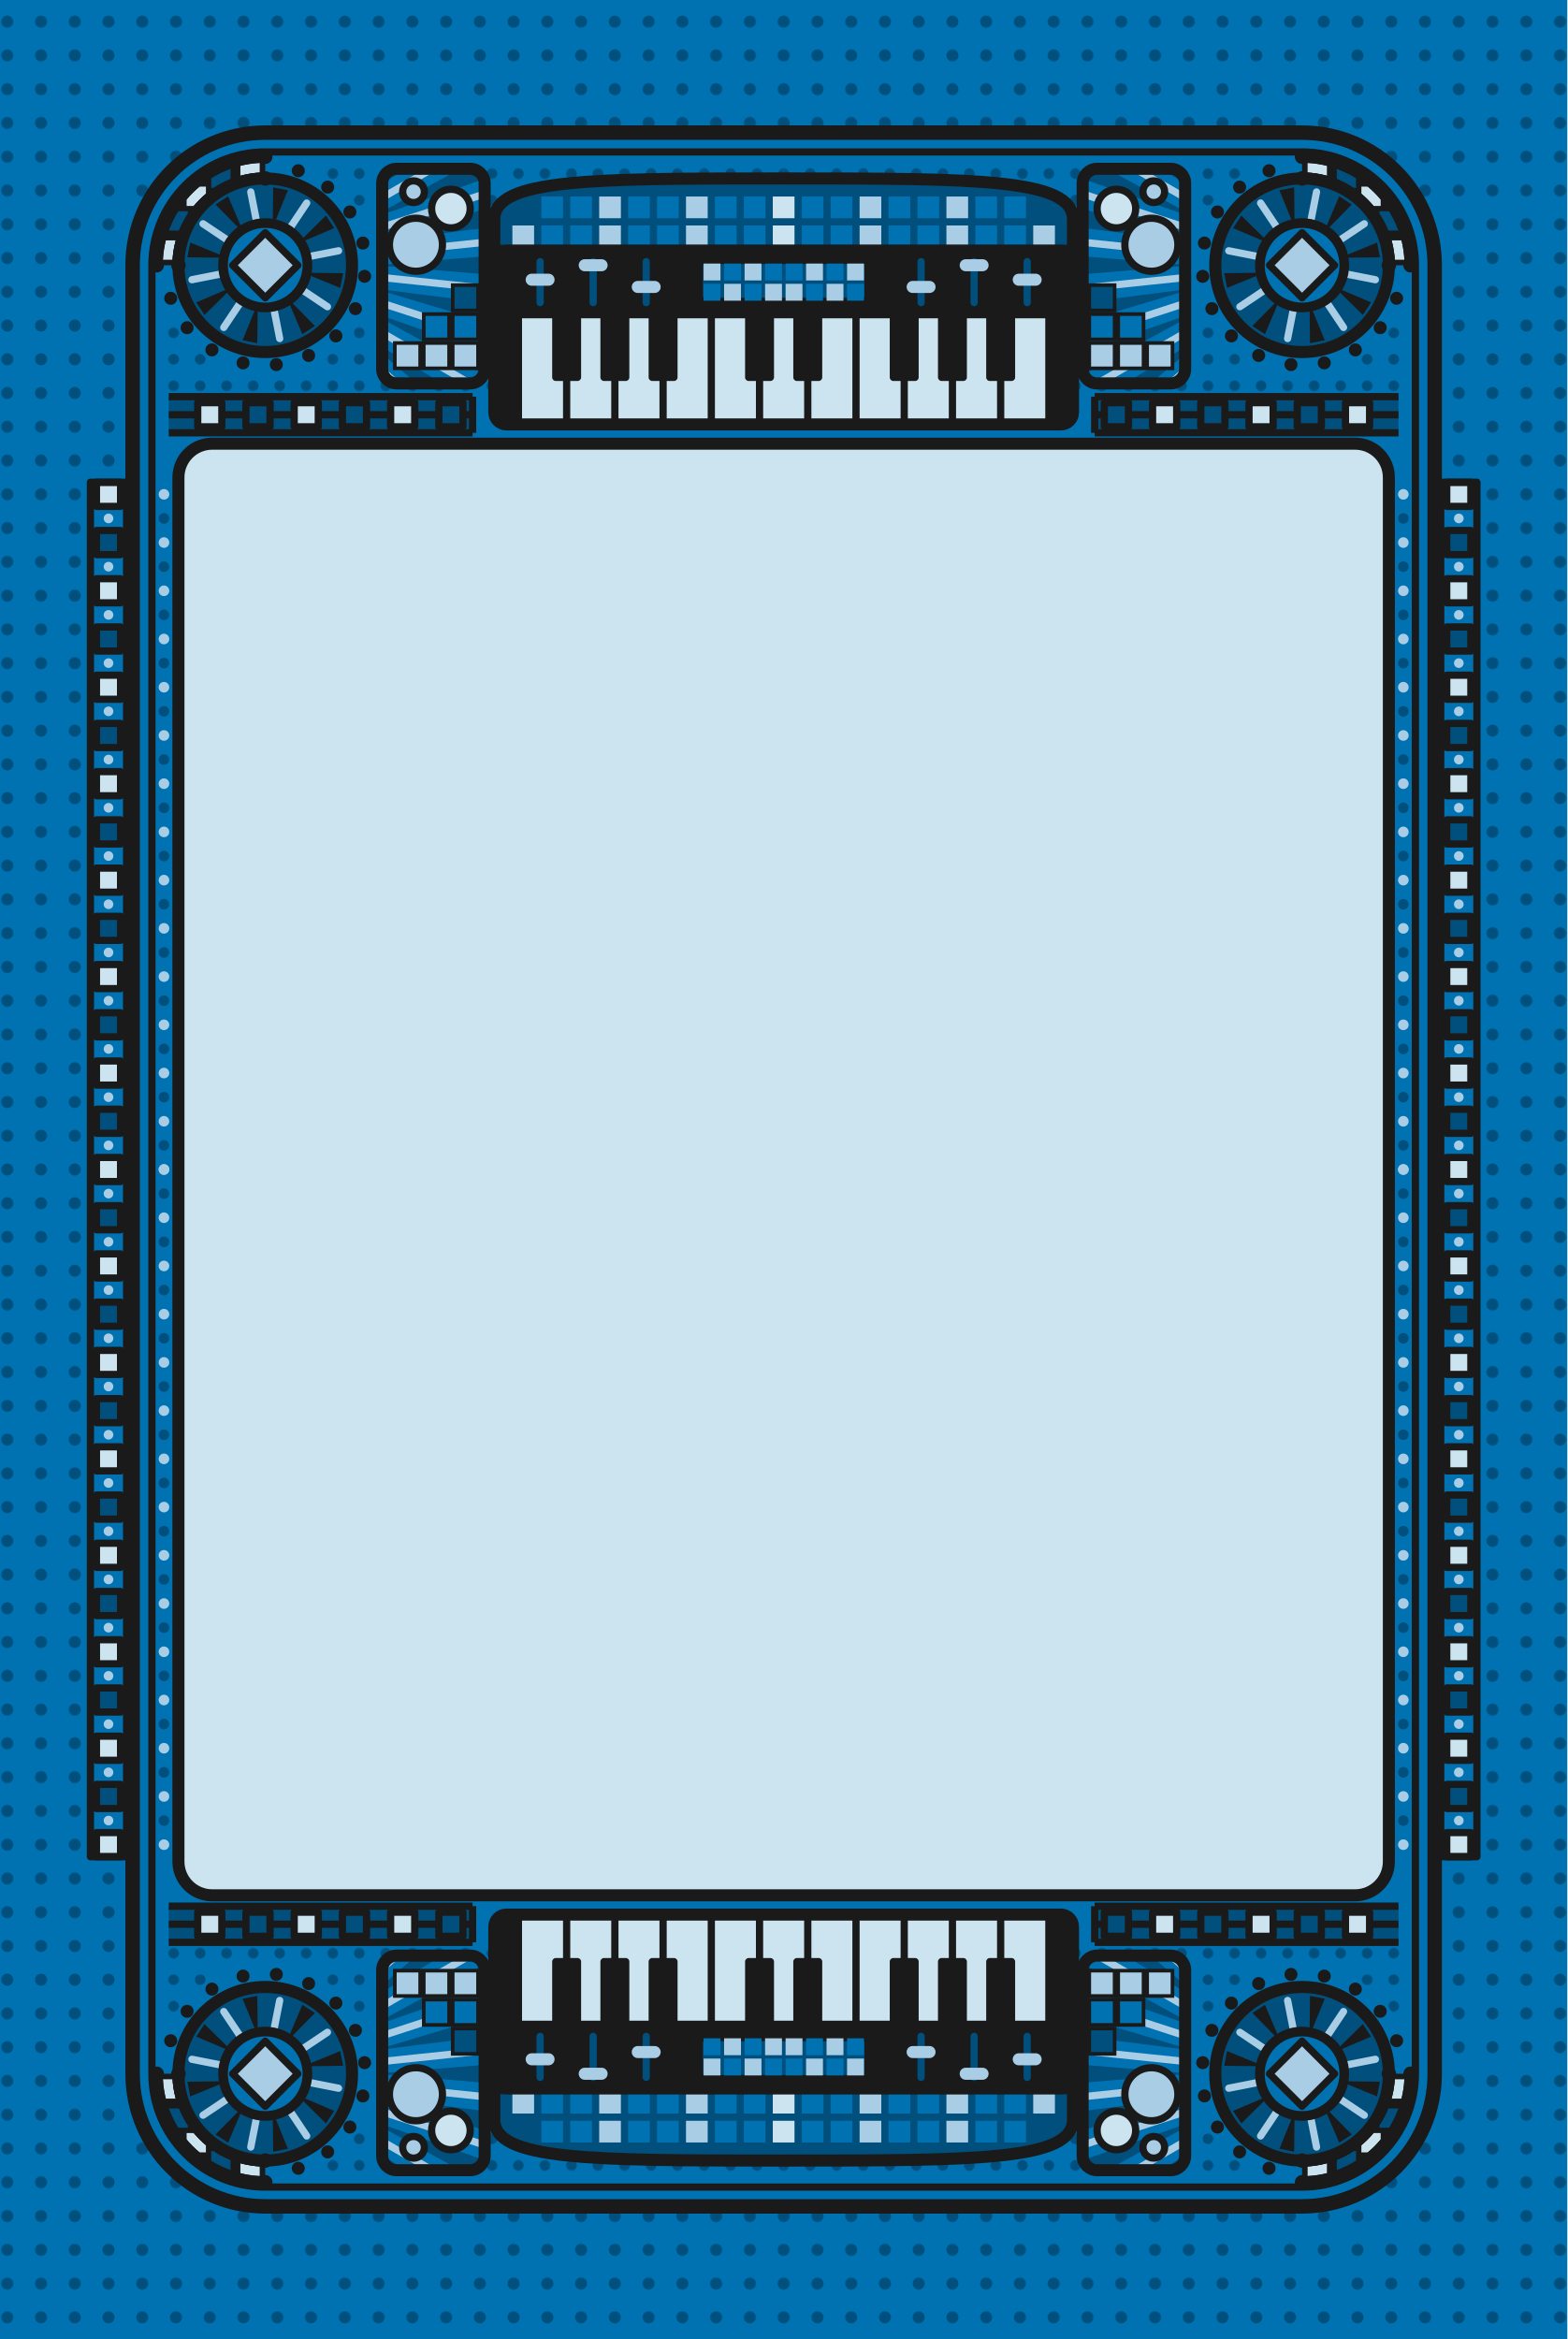
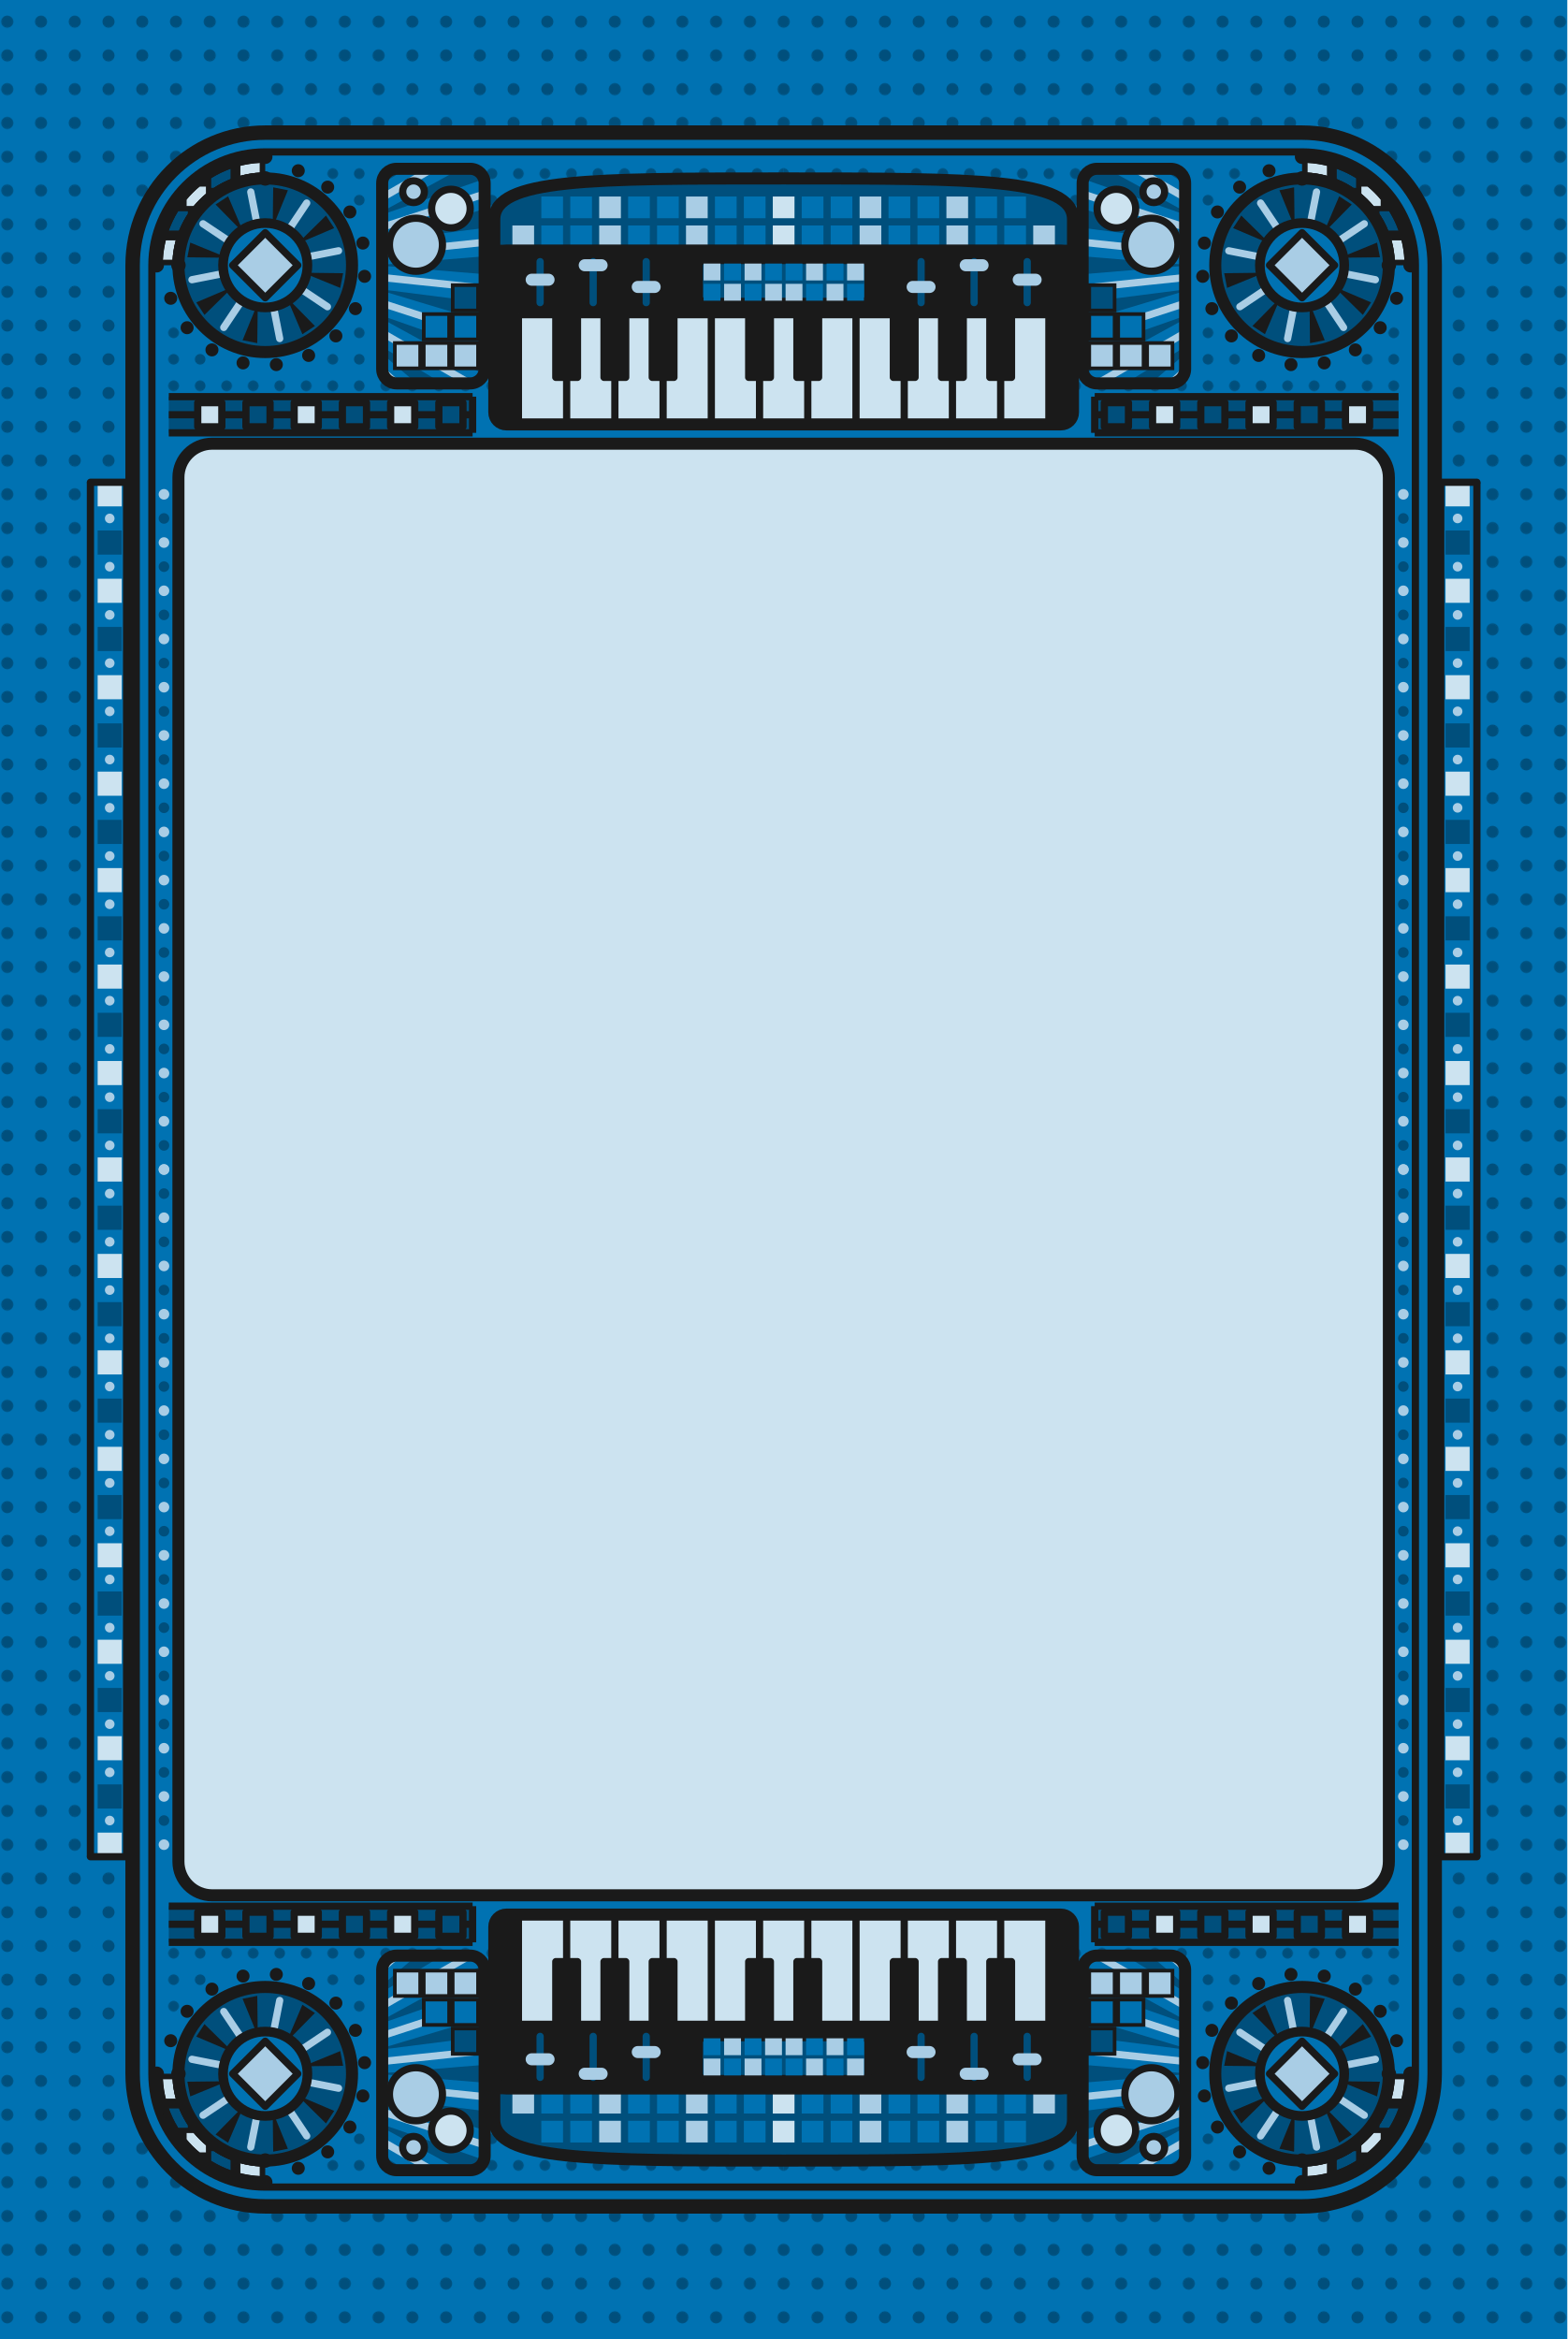
<svg xmlns="http://www.w3.org/2000/svg" viewBox="0 0 65 97" width="65mm" height="97mm" data-motiv="hinten_00_1" data-frei="8,19,49,59">
  <defs>
    <pattern id="pkt" patternUnits="userSpaceOnUse" x="31.8" y="47.8" width="1.4" height="1.4">
      <circle cx="0.7" cy="0.7" r="0.25" fill="#004F7C" />
    </pattern>
    <clipPath id="kf">
      <path d="M6.45 16.3V11A4.55 4.55 0 0 1 11 6.45H32.5V16.3Z" />
    </clipPath>
    <clipPath id="rring">
      <path d="M6.75 11A4.25 4.25 0 0 1 11 6.75L11 7.15A3.85 3.85 0 0 0 7.15 11Z" />
    </clipPath>
    <clipPath id="zw">
      <rect x="15.85" y="7" width="4.25" height="8.9" rx="0.6" />
    </clipPath>
    <pattern id="pkt2" patternUnits="userSpaceOnUse" x="0.05" y="0.05" width="1.1" height="1.1">
      <circle cx="0.55" cy="0.55" r="0.22" fill="#004F7C" />
    </pattern>
    <g id="viertel">
      <rect x="6" y="6" width="27" height="11" fill="url(#pkt2)" clip-path="url(#kf)" />
      <circle cx="6.8" cy="48.5" r="0.22" fill="#A9CDE5" />
      <circle cx="6.8" cy="47.5" r="0.22" fill="#004F7C" />
      <circle cx="6.8" cy="46.5" r="0.22" fill="#A9CDE5" />
      <circle cx="6.8" cy="45.5" r="0.22" fill="#004F7C" />
      <circle cx="6.8" cy="44.5" r="0.22" fill="#A9CDE5" />
      <circle cx="6.8" cy="43.5" r="0.22" fill="#004F7C" />
      <circle cx="6.8" cy="42.5" r="0.22" fill="#A9CDE5" />
      <circle cx="6.8" cy="41.5" r="0.22" fill="#004F7C" />
      <circle cx="6.8" cy="40.5" r="0.22" fill="#A9CDE5" />
      <circle cx="6.8" cy="39.5" r="0.22" fill="#004F7C" />
      <circle cx="6.8" cy="38.5" r="0.22" fill="#A9CDE5" />
      <circle cx="6.8" cy="37.5" r="0.22" fill="#004F7C" />
      <circle cx="6.8" cy="36.5" r="0.22" fill="#A9CDE5" />
      <circle cx="6.8" cy="35.5" r="0.22" fill="#004F7C" />
      <circle cx="6.8" cy="34.5" r="0.22" fill="#A9CDE5" />
      <circle cx="6.8" cy="33.5" r="0.22" fill="#004F7C" />
      <circle cx="6.8" cy="32.5" r="0.22" fill="#A9CDE5" />
      <circle cx="6.8" cy="31.5" r="0.22" fill="#004F7C" />
      <circle cx="6.8" cy="30.5" r="0.22" fill="#A9CDE5" />
      <circle cx="6.8" cy="29.5" r="0.22" fill="#004F7C" />
      <circle cx="6.8" cy="28.5" r="0.22" fill="#A9CDE5" />
      <circle cx="6.8" cy="27.5" r="0.22" fill="#004F7C" />
      <circle cx="6.8" cy="26.5" r="0.22" fill="#A9CDE5" />
      <circle cx="6.8" cy="25.5" r="0.22" fill="#004F7C" />
      <circle cx="6.8" cy="24.5" r="0.22" fill="#A9CDE5" />
      <circle cx="6.8" cy="23.5" r="0.22" fill="#004F7C" />
      <circle cx="6.8" cy="22.5" r="0.22" fill="#A9CDE5" />
      <circle cx="6.8" cy="21.5" r="0.22" fill="#004F7C" />
      <circle cx="6.8" cy="20.5" r="0.22" fill="#A9CDE5" />
      <rect x="7" y="16.45" width="12.6" height="1.5" fill="#004F7C" />
      <path d="M7 17.2L19.6 17.2" stroke="#1A1A1A" stroke-width="0.3" stroke-linecap="butt" fill="none" />
      <path d="M7 16.45L19.6 16.45" stroke="#1A1A1A" stroke-width="0.3" stroke-linecap="butt" fill="none" />
      <path d="M7 17.95L19.6 17.95" stroke="#1A1A1A" stroke-width="0.3" stroke-linecap="butt" fill="none" />
      <rect x="8.2" y="16.7" width="1" height="1" fill="#CCE3F0" stroke="#1A1A1A" stroke-width="0.3" stroke-linejoin="round" />
      <rect x="10.2" y="16.7" width="1" height="1" fill="#004F7C" stroke="#1A1A1A" stroke-width="0.3" stroke-linejoin="round" />
      <rect x="12.2" y="16.7" width="1" height="1" fill="#CCE3F0" stroke="#1A1A1A" stroke-width="0.3" stroke-linejoin="round" />
      <rect x="14.2" y="16.7" width="1" height="1" fill="#004F7C" stroke="#1A1A1A" stroke-width="0.3" stroke-linejoin="round" />
      <rect x="16.2" y="16.7" width="1" height="1" fill="#CCE3F0" stroke="#1A1A1A" stroke-width="0.3" stroke-linejoin="round" />
      <rect x="18.2" y="16.7" width="1" height="1" fill="#004F7C" stroke="#1A1A1A" stroke-width="0.3" stroke-linejoin="round" />
      <path d="M19.6 16.45L19.6 17.95" stroke="#1A1A1A" stroke-width="0.3" stroke-linecap="butt" fill="none" />
      <circle cx="11" cy="11" r="4.5" fill="#0072B2" />
      <path d="M6.5 11A4.5 4.5 0 0 1 11 6.5L11 7.4A3.6 3.6 0 0 0 7.4 11Z" fill="#1A1A1A" />
      <g clip-path="url(#rring)">
        <rect x="6.6" y="9.97" width="0.8" height="0.8" fill="#CCE3F0" />
        <rect x="6.99" y="8.76" width="0.8" height="0.8" fill="#004F7C" />
        <rect x="7.74" y="7.74" width="0.8" height="0.8" fill="#CCE3F0" />
        <rect x="8.76" y="6.99" width="0.8" height="0.8" fill="#004F7C" />
        <rect x="9.97" y="6.6" width="0.8" height="0.8" fill="#CCE3F0" />
      </g>
      <path d="M6.5 11A4.5 4.5 0 0 1 11 6.5M7.4 11A3.6 3.6 0 0 1 11 7.4" fill="none" stroke="#1A1A1A" stroke-width="0.5" />
      <circle cx="12.37" cy="7.08" r="0.27" fill="#1A1A1A" />
      <circle cx="13.59" cy="7.76" r="0.27" fill="#1A1A1A" />
      <circle cx="14.51" cy="8.79" r="0.27" fill="#1A1A1A" />
      <circle cx="15.05" cy="10.08" r="0.27" fill="#1A1A1A" />
      <circle cx="15.12" cy="11.46" r="0.27" fill="#1A1A1A" />
      <circle cx="14.74" cy="12.8" r="0.27" fill="#1A1A1A" />
      <circle cx="13.93" cy="13.93" r="0.27" fill="#1A1A1A" />
      <circle cx="12.8" cy="14.74" r="0.27" fill="#1A1A1A" />
      <circle cx="11.46" cy="15.12" r="0.27" fill="#1A1A1A" />
      <circle cx="10.08" cy="15.05" r="0.27" fill="#1A1A1A" />
      <circle cx="8.79" cy="14.51" r="0.27" fill="#1A1A1A" />
      <circle cx="7.76" cy="13.59" r="0.27" fill="#1A1A1A" />
      <circle cx="7.08" cy="12.37" r="0.27" fill="#1A1A1A" />
      <circle cx="11" cy="11" r="3.6" fill="#004F7C" stroke="#1A1A1A" stroke-width="0.5" />
      <polygon points="12.57,11.31 14.23,11.33 14.11,11.94" fill="#1A1A1A" />
      <path d="M12.46 11.97L13.58 12.72" stroke="#A9CDE5" stroke-width="0.3" stroke-linecap="round" fill="none" />
      <polygon points="11.89,12.33 13.06,13.52 12.54,13.86" fill="#1A1A1A" />
      <path d="M11.34 12.72L11.6 14.04" stroke="#A9CDE5" stroke-width="0.3" stroke-linecap="round" fill="none" />
      <polygon points="10.69,12.57 10.67,14.23 10.06,14.11" fill="#1A1A1A" />
      <path d="M10.03 12.46L9.28 13.58" stroke="#A9CDE5" stroke-width="0.3" stroke-linecap="round" fill="none" />
      <polygon points="9.67,11.89 8.48,13.06 8.14,12.54" fill="#1A1A1A" />
      <path d="M9.28 11.34L7.96 11.6" stroke="#A9CDE5" stroke-width="0.3" stroke-linecap="round" fill="none" />
      <polygon points="9.43,10.69 7.77,10.67 7.89,10.06" fill="#1A1A1A" />
      <path d="M9.54 10.03L8.42 9.28" stroke="#A9CDE5" stroke-width="0.3" stroke-linecap="round" fill="none" />
      <polygon points="10.11,9.67 8.94,8.48 9.46,8.14" fill="#1A1A1A" />
      <path d="M10.66 9.28L10.4 7.96" stroke="#A9CDE5" stroke-width="0.3" stroke-linecap="round" fill="none" />
      <polygon points="11.31,9.43 11.33,7.77 11.94,7.89" fill="#1A1A1A" />
      <path d="M11.97 9.54L12.72 8.42" stroke="#A9CDE5" stroke-width="0.3" stroke-linecap="round" fill="none" />
      <polygon points="12.33,10.11 13.52,8.94 13.86,9.46" fill="#1A1A1A" />
      <path d="M12.72 10.66L14.04 10.4" stroke="#A9CDE5" stroke-width="0.3" stroke-linecap="round" fill="none" />
      <circle cx="11" cy="11" r="1.75" fill="#0072B2" stroke="#1A1A1A" stroke-width="0.4" />
      <polygon points="11,9.65 12.35,11 11,12.35 9.65,11" fill="#A9CDE5" stroke="#1A1A1A" stroke-width="0.3" stroke-linejoin="round" />
      <circle cx="6.5" cy="11" r="0.3" fill="#1A1A1A" />
      <circle cx="7.4" cy="11" r="0.3" fill="#1A1A1A" />
      <circle cx="11" cy="6.5" r="0.3" fill="#1A1A1A" />
      <circle cx="11" cy="7.4" r="0.3" fill="#1A1A1A" />
      <rect x="15.85" y="7" width="4.25" height="8.9" rx="0.6" fill="#0072B2" />
      <g clip-path="url(#zw)">
        <polygon points="13.3,7.02 16.47,0.32 17.52,0.92" fill="#004F7C" />
        <path d="M13.7 7.28L18.05 1.29" stroke="#A9CDE5" stroke-width="0.3" stroke-linecap="butt" fill="none" />
        <polygon points="14.08,7.58 18.57,1.69 19.47,2.5" fill="#004F7C" />
        <path d="M14.42 7.92L19.92 2.97" stroke="#A9CDE5" stroke-width="0.3" stroke-linecap="butt" fill="none" />
        <polygon points="14.72,8.3 20.34,3.46 21.05,4.45" fill="#004F7C" />
        <path d="M14.98 8.7L21.39 5" stroke="#A9CDE5" stroke-width="0.3" stroke-linecap="butt" fill="none" />
        <polygon points="15.2,9.13 21.7,5.57 22.2,6.68" fill="#004F7C" />
        <path d="M15.37 9.58L22.41 7.29" stroke="#A9CDE5" stroke-width="0.3" stroke-linecap="butt" fill="none" />
        <polygon points="15.5,10.04 22.6,7.91 22.85,9.1" fill="#004F7C" />
        <path d="M15.57 10.52L22.93 9.75" stroke="#A9CDE5" stroke-width="0.3" stroke-linecap="butt" fill="none" />
        <polygon points="15.6,11 22.98,10.39 22.98,11.61" fill="#004F7C" />
        <path d="M15.57 11.48L22.93 12.25" stroke="#A9CDE5" stroke-width="0.3" stroke-linecap="butt" fill="none" />
        <polygon points="15.5,11.96 22.85,12.9 22.6,14.09" fill="#004F7C" />
        <path d="M15.37 12.42L22.41 14.71" stroke="#A9CDE5" stroke-width="0.3" stroke-linecap="butt" fill="none" />
        <polygon points="15.2,12.87 22.2,15.32 21.7,16.43" fill="#004F7C" />
        <path d="M14.98 13.3L21.39 17" stroke="#A9CDE5" stroke-width="0.3" stroke-linecap="butt" fill="none" />
        <polygon points="14.72,13.7 21.05,17.55 20.34,18.54" fill="#004F7C" />
        <path d="M14.42 14.08L19.92 19.03" stroke="#A9CDE5" stroke-width="0.3" stroke-linecap="butt" fill="none" />
        <polygon points="14.08,14.42 19.47,19.5 18.57,20.31" fill="#004F7C" />
        <path d="M13.7 14.72L18.05 20.71" stroke="#A9CDE5" stroke-width="0.3" stroke-linecap="butt" fill="none" />
        <polygon points="13.3,14.98 17.52,21.08 16.47,21.68" fill="#004F7C" />
      </g>
      <circle cx="17.25" cy="10.15" r="1.1" fill="#A9CDE5" stroke="#1A1A1A" stroke-width="0.3" />
      <circle cx="18.7" cy="8.65" r="0.8" fill="#CCE3F0" stroke="#1A1A1A" stroke-width="0.3" />
      <circle cx="17.15" cy="7.95" r="0.45" fill="#A9CDE5" stroke="#1A1A1A" stroke-width="0.3" />
      <rect x="18.7" y="11.75" width="1.2" height="1.2" fill="#1A1A1A" />
      <rect x="18.85" y="11.9" width="0.9" height="0.9" fill="#004F7C" />
      <rect x="17.5" y="12.95" width="2.4" height="1.2" fill="#1A1A1A" />
      <rect x="18.85" y="13.1" width="0.9" height="0.9" fill="#0072B2" />
      <rect x="17.65" y="13.1" width="0.9" height="0.9" fill="#0072B2" />
      <rect x="16.3" y="14.15" width="3.6" height="1.2" fill="#1A1A1A" />
      <rect x="18.85" y="14.3" width="0.9" height="0.9" fill="#A9CDE5" />
      <rect x="17.65" y="14.3" width="0.9" height="0.9" fill="#A9CDE5" />
      <rect x="16.45" y="14.3" width="0.9" height="0.9" fill="#A9CDE5" />
      <rect x="15.85" y="7" width="4.25" height="8.9" rx="0.6" fill="none" stroke="#1A1A1A" stroke-width="0.5" stroke-linejoin="round" />
    </g>
    <g id="zz">
      <rect x="3.75" y="20" width="1.5" height="57" fill="#0072B2" />
      <path d="M3.75 20V77M5.25 20V77" stroke="#1A1A1A" stroke-width="0.3" fill="none" />
-       <rect x="4" y="20" width="1" height="1" fill="#CCE3F0" stroke="#1A1A1A" stroke-width="0.3" stroke-linejoin="round" />
-       <rect x="4" y="22" width="1" height="1" fill="#004F7C" stroke="#1A1A1A" stroke-width="0.3" stroke-linejoin="round" />
-       <rect x="4" y="24" width="1" height="1" fill="#CCE3F0" stroke="#1A1A1A" stroke-width="0.3" stroke-linejoin="round" />
-       <rect x="4" y="26" width="1" height="1" fill="#004F7C" stroke="#1A1A1A" stroke-width="0.3" stroke-linejoin="round" />
-       <rect x="4" y="28" width="1" height="1" fill="#CCE3F0" stroke="#1A1A1A" stroke-width="0.3" stroke-linejoin="round" />
-       <rect x="4" y="30" width="1" height="1" fill="#004F7C" stroke="#1A1A1A" stroke-width="0.3" stroke-linejoin="round" />
-       <rect x="4" y="32" width="1" height="1" fill="#CCE3F0" stroke="#1A1A1A" stroke-width="0.3" stroke-linejoin="round" />
-       <rect x="4" y="34" width="1" height="1" fill="#004F7C" stroke="#1A1A1A" stroke-width="0.3" stroke-linejoin="round" />
-       <rect x="4" y="36" width="1" height="1" fill="#CCE3F0" stroke="#1A1A1A" stroke-width="0.3" stroke-linejoin="round" />
-       <rect x="4" y="38" width="1" height="1" fill="#004F7C" stroke="#1A1A1A" stroke-width="0.3" stroke-linejoin="round" />
-       <rect x="4" y="40" width="1" height="1" fill="#CCE3F0" stroke="#1A1A1A" stroke-width="0.3" stroke-linejoin="round" />
-       <rect x="4" y="42" width="1" height="1" fill="#004F7C" stroke="#1A1A1A" stroke-width="0.3" stroke-linejoin="round" />
-       <rect x="4" y="44" width="1" height="1" fill="#CCE3F0" stroke="#1A1A1A" stroke-width="0.3" stroke-linejoin="round" />
-       <rect x="4" y="46" width="1" height="1" fill="#004F7C" stroke="#1A1A1A" stroke-width="0.3" stroke-linejoin="round" />
-       <rect x="4" y="48" width="1" height="1" fill="#CCE3F0" stroke="#1A1A1A" stroke-width="0.3" stroke-linejoin="round" />
-       <rect x="4" y="50" width="1" height="1" fill="#004F7C" stroke="#1A1A1A" stroke-width="0.3" stroke-linejoin="round" />
-       <rect x="4" y="52" width="1" height="1" fill="#CCE3F0" stroke="#1A1A1A" stroke-width="0.3" stroke-linejoin="round" />
-       <rect x="4" y="54" width="1" height="1" fill="#004F7C" stroke="#1A1A1A" stroke-width="0.3" stroke-linejoin="round" />
-       <rect x="4" y="56" width="1" height="1" fill="#CCE3F0" stroke="#1A1A1A" stroke-width="0.3" stroke-linejoin="round" />
-       <rect x="4" y="58" width="1" height="1" fill="#004F7C" stroke="#1A1A1A" stroke-width="0.3" stroke-linejoin="round" />
-       <rect x="4" y="60" width="1" height="1" fill="#CCE3F0" stroke="#1A1A1A" stroke-width="0.3" stroke-linejoin="round" />
-       <rect x="4" y="62" width="1" height="1" fill="#004F7C" stroke="#1A1A1A" stroke-width="0.3" stroke-linejoin="round" />
-       <rect x="4" y="64" width="1" height="1" fill="#CCE3F0" stroke="#1A1A1A" stroke-width="0.3" stroke-linejoin="round" />
-       <rect x="4" y="66" width="1" height="1" fill="#004F7C" stroke="#1A1A1A" stroke-width="0.3" stroke-linejoin="round" />
-       <rect x="4" y="68" width="1" height="1" fill="#CCE3F0" stroke="#1A1A1A" stroke-width="0.3" stroke-linejoin="round" />
-       <rect x="4" y="70" width="1" height="1" fill="#004F7C" stroke="#1A1A1A" stroke-width="0.3" stroke-linejoin="round" />
-       <rect x="4" y="72" width="1" height="1" fill="#CCE3F0" stroke="#1A1A1A" stroke-width="0.3" stroke-linejoin="round" />
-       <rect x="4" y="74" width="1" height="1" fill="#004F7C" stroke="#1A1A1A" stroke-width="0.3" stroke-linejoin="round" />
-       <rect x="4" y="76" width="1" height="1" fill="#CCE3F0" stroke="#1A1A1A" stroke-width="0.3" stroke-linejoin="round" />
-       <circle cx="4.5" cy="21.5" r="0.2" fill="#A9CDE5" />
-       <circle cx="4.5" cy="23.5" r="0.2" fill="#A9CDE5" />
-       <circle cx="4.5" cy="25.5" r="0.2" fill="#A9CDE5" />
-       <circle cx="4.5" cy="27.5" r="0.2" fill="#A9CDE5" />
-       <circle cx="4.5" cy="29.5" r="0.2" fill="#A9CDE5" />
-       <circle cx="4.5" cy="31.5" r="0.2" fill="#A9CDE5" />
-       <circle cx="4.5" cy="33.5" r="0.2" fill="#A9CDE5" />
-       <circle cx="4.5" cy="35.5" r="0.2" fill="#A9CDE5" />
-       <circle cx="4.5" cy="37.5" r="0.2" fill="#A9CDE5" />
-       <circle cx="4.5" cy="39.5" r="0.2" fill="#A9CDE5" />
-       <circle cx="4.5" cy="41.5" r="0.2" fill="#A9CDE5" />
-       <circle cx="4.5" cy="43.5" r="0.2" fill="#A9CDE5" />
-       <circle cx="4.5" cy="45.5" r="0.2" fill="#A9CDE5" />
-       <circle cx="4.5" cy="47.5" r="0.2" fill="#A9CDE5" />
-       <circle cx="4.5" cy="49.5" r="0.2" fill="#A9CDE5" />
-       <circle cx="4.5" cy="51.5" r="0.2" fill="#A9CDE5" />
-       <circle cx="4.5" cy="53.5" r="0.2" fill="#A9CDE5" />
-       <circle cx="4.5" cy="55.5" r="0.2" fill="#A9CDE5" />
-       <circle cx="4.5" cy="57.5" r="0.2" fill="#A9CDE5" />
-       <circle cx="4.5" cy="59.5" r="0.2" fill="#A9CDE5" />
-       <circle cx="4.5" cy="61.5" r="0.2" fill="#A9CDE5" />
-       <circle cx="4.5" cy="63.5" r="0.2" fill="#A9CDE5" />
-       <circle cx="4.5" cy="65.5" r="0.2" fill="#A9CDE5" />
-       <circle cx="4.5" cy="67.5" r="0.2" fill="#A9CDE5" />
-       <circle cx="4.5" cy="69.5" r="0.2" fill="#A9CDE5" />
-       <circle cx="4.5" cy="71.5" r="0.2" fill="#A9CDE5" />
-       <circle cx="4.5" cy="73.5" r="0.2" fill="#A9CDE5" />
-       <circle cx="4.5" cy="75.5" r="0.2" fill="#A9CDE5" />
+       <rect x="4.05" y="20" width="1" height="1" fill="#CCE3F0" />
+       <rect x="4.05" y="22" width="1" height="1" fill="#004F7C" />
+       <rect x="4.05" y="24" width="1" height="1" fill="#CCE3F0" />
+       <rect x="4.05" y="26" width="1" height="1" fill="#004F7C" />
+       <rect x="4.05" y="28" width="1" height="1" fill="#CCE3F0" />
+       <rect x="4.05" y="30" width="1" height="1" fill="#004F7C" />
+       <rect x="4.05" y="32" width="1" height="1" fill="#CCE3F0" />
+       <rect x="4.05" y="34" width="1" height="1" fill="#004F7C" />
+       <rect x="4.05" y="36" width="1" height="1" fill="#CCE3F0" />
+       <rect x="4.05" y="38" width="1" height="1" fill="#004F7C" />
+       <rect x="4.05" y="40" width="1" height="1" fill="#CCE3F0" />
+       <rect x="4.05" y="42" width="1" height="1" fill="#004F7C" />
+       <rect x="4.05" y="44" width="1" height="1" fill="#CCE3F0" />
+       <rect x="4.05" y="46" width="1" height="1" fill="#004F7C" />
+       <rect x="4.05" y="48" width="1" height="1" fill="#CCE3F0" />
+       <rect x="4.05" y="50" width="1" height="1" fill="#004F7C" />
+       <rect x="4.05" y="52" width="1" height="1" fill="#CCE3F0" />
+       <rect x="4.05" y="54" width="1" height="1" fill="#004F7C" />
+       <rect x="4.05" y="56" width="1" height="1" fill="#CCE3F0" />
+       <rect x="4.05" y="58" width="1" height="1" fill="#004F7C" />
+       <rect x="4.05" y="60" width="1" height="1" fill="#CCE3F0" />
+       <rect x="4.05" y="62" width="1" height="1" fill="#004F7C" />
+       <rect x="4.05" y="64" width="1" height="1" fill="#CCE3F0" />
+       <rect x="4.05" y="66" width="1" height="1" fill="#004F7C" />
+       <rect x="4.05" y="68" width="1" height="1" fill="#CCE3F0" />
+       <rect x="4.05" y="70" width="1" height="1" fill="#004F7C" />
+       <rect x="4.05" y="72" width="1" height="1" fill="#CCE3F0" />
+       <rect x="4.05" y="74" width="1" height="1" fill="#004F7C" />
+       <rect x="4.05" y="76" width="1" height="1" fill="#CCE3F0" />
+       <circle cx="4.55" cy="21.5" r="0.2" fill="#A9CDE5" />
+       <circle cx="4.55" cy="23.5" r="0.2" fill="#A9CDE5" />
+       <circle cx="4.55" cy="25.5" r="0.2" fill="#A9CDE5" />
+       <circle cx="4.55" cy="27.5" r="0.2" fill="#A9CDE5" />
+       <circle cx="4.55" cy="29.5" r="0.2" fill="#A9CDE5" />
+       <circle cx="4.55" cy="31.5" r="0.2" fill="#A9CDE5" />
+       <circle cx="4.55" cy="33.5" r="0.2" fill="#A9CDE5" />
+       <circle cx="4.55" cy="35.5" r="0.2" fill="#A9CDE5" />
+       <circle cx="4.55" cy="37.5" r="0.2" fill="#A9CDE5" />
+       <circle cx="4.55" cy="39.5" r="0.2" fill="#A9CDE5" />
+       <circle cx="4.55" cy="41.5" r="0.2" fill="#A9CDE5" />
+       <circle cx="4.55" cy="43.5" r="0.2" fill="#A9CDE5" />
+       <circle cx="4.55" cy="45.5" r="0.2" fill="#A9CDE5" />
+       <circle cx="4.55" cy="47.5" r="0.2" fill="#A9CDE5" />
+       <circle cx="4.55" cy="49.5" r="0.2" fill="#A9CDE5" />
+       <circle cx="4.55" cy="51.5" r="0.2" fill="#A9CDE5" />
+       <circle cx="4.55" cy="53.5" r="0.2" fill="#A9CDE5" />
+       <circle cx="4.55" cy="55.5" r="0.2" fill="#A9CDE5" />
+       <circle cx="4.55" cy="57.5" r="0.2" fill="#A9CDE5" />
+       <circle cx="4.55" cy="59.5" r="0.2" fill="#A9CDE5" />
+       <circle cx="4.55" cy="61.5" r="0.2" fill="#A9CDE5" />
+       <circle cx="4.55" cy="63.5" r="0.2" fill="#A9CDE5" />
+       <circle cx="4.55" cy="65.5" r="0.2" fill="#A9CDE5" />
+       <circle cx="4.55" cy="67.5" r="0.2" fill="#A9CDE5" />
+       <circle cx="4.55" cy="69.5" r="0.2" fill="#A9CDE5" />
+       <circle cx="4.55" cy="71.5" r="0.2" fill="#A9CDE5" />
+       <circle cx="4.55" cy="73.5" r="0.2" fill="#A9CDE5" />
+       <circle cx="4.55" cy="75.5" r="0.2" fill="#A9CDE5" />
      <path d="M3.75 20L5.25 20" stroke="#1A1A1A" stroke-width="0.3" stroke-linecap="round" fill="none" />
      <path d="M3.75 77L5.25 77" stroke="#1A1A1A" stroke-width="0.3" stroke-linecap="round" fill="none" />
    </g>
    <g id="achse">
      <path d="M20.5 10.4V9.1C20.5 7.4 24.5 7.4 32.5 7.4C40.5 7.4 44.5 7.4 44.5 9.1V10.4Z" fill="#004F7C" />
      <rect x="21.25" y="9.35" width="0.9" height="0.9" fill="#A9CDE5" />
      <rect x="22.45" y="9.35" width="0.9" height="0.9" fill="#0072B2" />
      <rect x="23.65" y="9.35" width="0.9" height="0.9" fill="#0072B2" />
      <rect x="24.85" y="9.35" width="0.9" height="0.9" fill="#A9CDE5" />
      <rect x="26.05" y="9.35" width="0.9" height="0.9" fill="#0072B2" />
      <rect x="27.25" y="9.35" width="0.9" height="0.9" fill="#0072B2" />
      <rect x="28.45" y="9.35" width="0.9" height="0.9" fill="#A9CDE5" />
      <rect x="29.65" y="9.35" width="0.9" height="0.9" fill="#0072B2" />
      <rect x="30.85" y="9.35" width="0.9" height="0.9" fill="#0072B2" />
      <rect x="32.05" y="9.35" width="0.9" height="0.9" fill="#CCE3F0" />
      <rect x="33.25" y="9.35" width="0.9" height="0.9" fill="#0072B2" />
      <rect x="34.45" y="9.35" width="0.9" height="0.9" fill="#0072B2" />
      <rect x="35.65" y="9.35" width="0.9" height="0.9" fill="#A9CDE5" />
      <rect x="36.85" y="9.35" width="0.9" height="0.9" fill="#0072B2" />
      <rect x="38.05" y="9.35" width="0.9" height="0.9" fill="#0072B2" />
      <rect x="39.25" y="9.35" width="0.9" height="0.9" fill="#A9CDE5" />
      <rect x="40.45" y="9.35" width="0.9" height="0.9" fill="#0072B2" />
      <rect x="41.65" y="9.35" width="0.9" height="0.9" fill="#0072B2" />
      <rect x="42.85" y="9.35" width="0.9" height="0.9" fill="#A9CDE5" />
      <rect x="22.45" y="8.15" width="0.9" height="0.9" fill="#0072B2" />
      <rect x="23.65" y="8.15" width="0.9" height="0.9" fill="#0072B2" />
      <rect x="24.85" y="8.15" width="0.9" height="0.9" fill="#A9CDE5" />
      <rect x="26.05" y="8.15" width="0.9" height="0.9" fill="#0072B2" />
      <rect x="27.25" y="8.15" width="0.9" height="0.9" fill="#0072B2" />
      <rect x="28.45" y="8.15" width="0.9" height="0.9" fill="#A9CDE5" />
      <rect x="29.65" y="8.15" width="0.9" height="0.9" fill="#0072B2" />
      <rect x="30.85" y="8.15" width="0.9" height="0.9" fill="#0072B2" />
      <rect x="32.05" y="8.15" width="0.9" height="0.9" fill="#CCE3F0" />
      <rect x="33.25" y="8.15" width="0.9" height="0.9" fill="#0072B2" />
      <rect x="34.45" y="8.15" width="0.9" height="0.9" fill="#0072B2" />
      <rect x="35.65" y="8.15" width="0.9" height="0.9" fill="#A9CDE5" />
      <rect x="36.85" y="8.15" width="0.9" height="0.9" fill="#0072B2" />
      <rect x="38.05" y="8.15" width="0.9" height="0.9" fill="#0072B2" />
      <rect x="39.25" y="8.15" width="0.9" height="0.9" fill="#A9CDE5" />
      <rect x="40.45" y="8.15" width="0.9" height="0.9" fill="#0072B2" />
      <rect x="41.65" y="8.15" width="0.9" height="0.9" fill="#0072B2" />
      <path d="M20.5 10.4V9.1C20.5 7.4 24.5 7.4 32.5 7.4C40.5 7.4 44.5 7.4 44.5 9.1V10.4Z" fill="none" stroke="#1A1A1A" stroke-width="0.5" stroke-linejoin="round" />
      <rect x="20.5" y="10.4" width="24" height="7.2" rx="0.5" fill="#1A1A1A" />
      <rect x="29" y="10.8" width="7" height="1.7" rx="0.2" fill="#004F7C" stroke="#1A1A1A" stroke-width="0.3" stroke-linejoin="round" />
      <rect x="29.18" y="10.93" width="0.7" height="0.7" fill="#A9CDE5" />
      <rect x="30.03" y="10.93" width="0.7" height="0.7" fill="#0072B2" />
      <rect x="30.88" y="10.93" width="0.7" height="0.7" fill="#A9CDE5" />
      <rect x="31.73" y="10.93" width="0.7" height="0.7" fill="#0072B2" />
      <rect x="32.58" y="10.93" width="0.7" height="0.7" fill="#0072B2" />
      <rect x="33.43" y="10.93" width="0.7" height="0.7" fill="#A9CDE5" />
      <rect x="34.28" y="10.93" width="0.7" height="0.7" fill="#0072B2" />
      <rect x="35.13" y="10.93" width="0.7" height="0.7" fill="#A9CDE5" />
      <rect x="29.18" y="11.77" width="0.7" height="0.7" fill="#0072B2" />
      <rect x="30.03" y="11.77" width="0.7" height="0.7" fill="#A9CDE5" />
      <rect x="30.88" y="11.77" width="0.7" height="0.7" fill="#0072B2" />
      <rect x="31.73" y="11.77" width="0.7" height="0.7" fill="#A9CDE5" />
      <rect x="32.58" y="11.77" width="0.7" height="0.7" fill="#A9CDE5" />
      <rect x="33.43" y="11.77" width="0.7" height="0.7" fill="#0072B2" />
      <rect x="34.28" y="11.77" width="0.7" height="0.7" fill="#A9CDE5" />
      <rect x="35.13" y="11.77" width="0.7" height="0.7" fill="#0072B2" />
      <path d="M22.4 10.85L22.4 12.55" stroke="#004F7C" stroke-width="0.3" stroke-linecap="round" fill="none" />
      <rect x="21.8" y="11.35" width="1.2" height="0.5" rx="0.25" fill="#A9CDE5" />
      <path d="M42.6 10.85L42.6 12.55" stroke="#004F7C" stroke-width="0.3" stroke-linecap="round" fill="none" />
      <rect x="42" y="11.35" width="1.2" height="0.5" rx="0.25" fill="#A9CDE5" />
      <path d="M24.6 10.85L24.6 12.55" stroke="#004F7C" stroke-width="0.3" stroke-linecap="round" fill="none" />
      <rect x="24" y="10.75" width="1.2" height="0.5" rx="0.25" fill="#A9CDE5" />
      <path d="M40.4 10.85L40.4 12.55" stroke="#004F7C" stroke-width="0.3" stroke-linecap="round" fill="none" />
      <rect x="39.8" y="10.75" width="1.2" height="0.5" rx="0.25" fill="#A9CDE5" />
      <path d="M26.8 10.85L26.8 12.55" stroke="#004F7C" stroke-width="0.3" stroke-linecap="round" fill="none" />
      <rect x="26.2" y="11.65" width="1.2" height="0.5" rx="0.25" fill="#A9CDE5" />
      <path d="M38.2 10.85L38.2 12.55" stroke="#004F7C" stroke-width="0.3" stroke-linecap="round" fill="none" />
      <rect x="37.6" y="11.65" width="1.2" height="0.5" rx="0.25" fill="#A9CDE5" />
      <rect x="21.5" y="13" width="22" height="4.6" fill="#CCE3F0" />
      <path d="M21.5 13L21.5 17.6" stroke="#1A1A1A" stroke-width="0.3" stroke-linecap="butt" fill="none" />
      <path d="M23.5 13L23.5 17.6" stroke="#1A1A1A" stroke-width="0.3" stroke-linecap="butt" fill="none" />
      <path d="M25.5 13L25.5 17.6" stroke="#1A1A1A" stroke-width="0.3" stroke-linecap="butt" fill="none" />
      <path d="M27.5 13L27.5 17.6" stroke="#1A1A1A" stroke-width="0.3" stroke-linecap="butt" fill="none" />
      <path d="M29.5 13L29.5 17.6" stroke="#1A1A1A" stroke-width="0.3" stroke-linecap="butt" fill="none" />
      <path d="M31.5 13L31.5 17.6" stroke="#1A1A1A" stroke-width="0.3" stroke-linecap="butt" fill="none" />
      <path d="M33.5 13L33.5 17.6" stroke="#1A1A1A" stroke-width="0.3" stroke-linecap="butt" fill="none" />
      <path d="M35.5 13L35.5 17.6" stroke="#1A1A1A" stroke-width="0.3" stroke-linecap="butt" fill="none" />
      <path d="M37.5 13L37.5 17.6" stroke="#1A1A1A" stroke-width="0.3" stroke-linecap="butt" fill="none" />
      <path d="M39.5 13L39.5 17.6" stroke="#1A1A1A" stroke-width="0.3" stroke-linecap="butt" fill="none" />
      <path d="M41.5 13L41.5 17.6" stroke="#1A1A1A" stroke-width="0.3" stroke-linecap="butt" fill="none" />
      <path d="M43.5 13L43.5 17.6" stroke="#1A1A1A" stroke-width="0.3" stroke-linecap="butt" fill="none" />
      <rect x="22.9" y="13" width="1.2" height="2.8" rx="0.15" fill="#1A1A1A" />
      <rect x="24.9" y="13" width="1.2" height="2.8" rx="0.15" fill="#1A1A1A" />
      <rect x="26.9" y="13" width="1.2" height="2.8" rx="0.15" fill="#1A1A1A" />
      <rect x="30.9" y="13" width="1.2" height="2.8" rx="0.15" fill="#1A1A1A" />
      <rect x="32.9" y="13" width="1.2" height="2.8" rx="0.15" fill="#1A1A1A" />
      <rect x="36.9" y="13" width="1.2" height="2.8" rx="0.15" fill="#1A1A1A" />
      <rect x="38.9" y="13" width="1.2" height="2.8" rx="0.15" fill="#1A1A1A" />
      <rect x="40.9" y="13" width="1.2" height="2.8" rx="0.15" fill="#1A1A1A" />
      <path d="M21.5 13L43.5 13" stroke="#1A1A1A" stroke-width="0.4" stroke-linecap="butt" fill="none" />
      <rect x="20.5" y="10.4" width="1" height="7.2" rx="0.5" fill="#1A1A1A" />
      <rect x="43.5" y="10.4" width="1" height="7.2" rx="0.5" fill="#1A1A1A" />
      <rect x="20.5" y="10.4" width="24" height="7.2" rx="0.5" fill="none" stroke="#1A1A1A" stroke-width="0.5" stroke-linejoin="round" />
    </g>
  </defs>
  <rect width="65" height="97" fill="#0072B2" />
  <rect width="65" height="97" fill="url(#pkt)" />
  <use href="#zz" />
  <use href="#zz" transform="translate(65,0) scale(-1,1)" />
  <rect x="5.5" y="5.5" width="54" height="86" rx="5.5" fill="#0072B2" />
  <use href="#viertel" />
  <use href="#viertel" transform="translate(65,0) scale(-1,1)" />
  <use href="#viertel" transform="translate(0,97) scale(1,-1)" />
  <use href="#viertel" transform="translate(65,97) scale(-1,-1)" />
  <rect x="5.5" y="5.5" width="54" height="86" rx="5.5" fill="none" stroke="#1A1A1A" stroke-width="0.6" />
  <rect x="6.3" y="6.3" width="52.4" height="84.4" rx="4.7" fill="none" stroke="#1A1A1A" stroke-width="0.3" />
  <rect x="7.4" y="18.4" width="50.2" height="60.2" rx="1.4" fill="#CCE3F0" stroke="#1A1A1A" stroke-width="0.5" />
  <use href="#achse" />
  <use href="#achse" transform="translate(0,97) scale(1,-1)" />
</svg>
